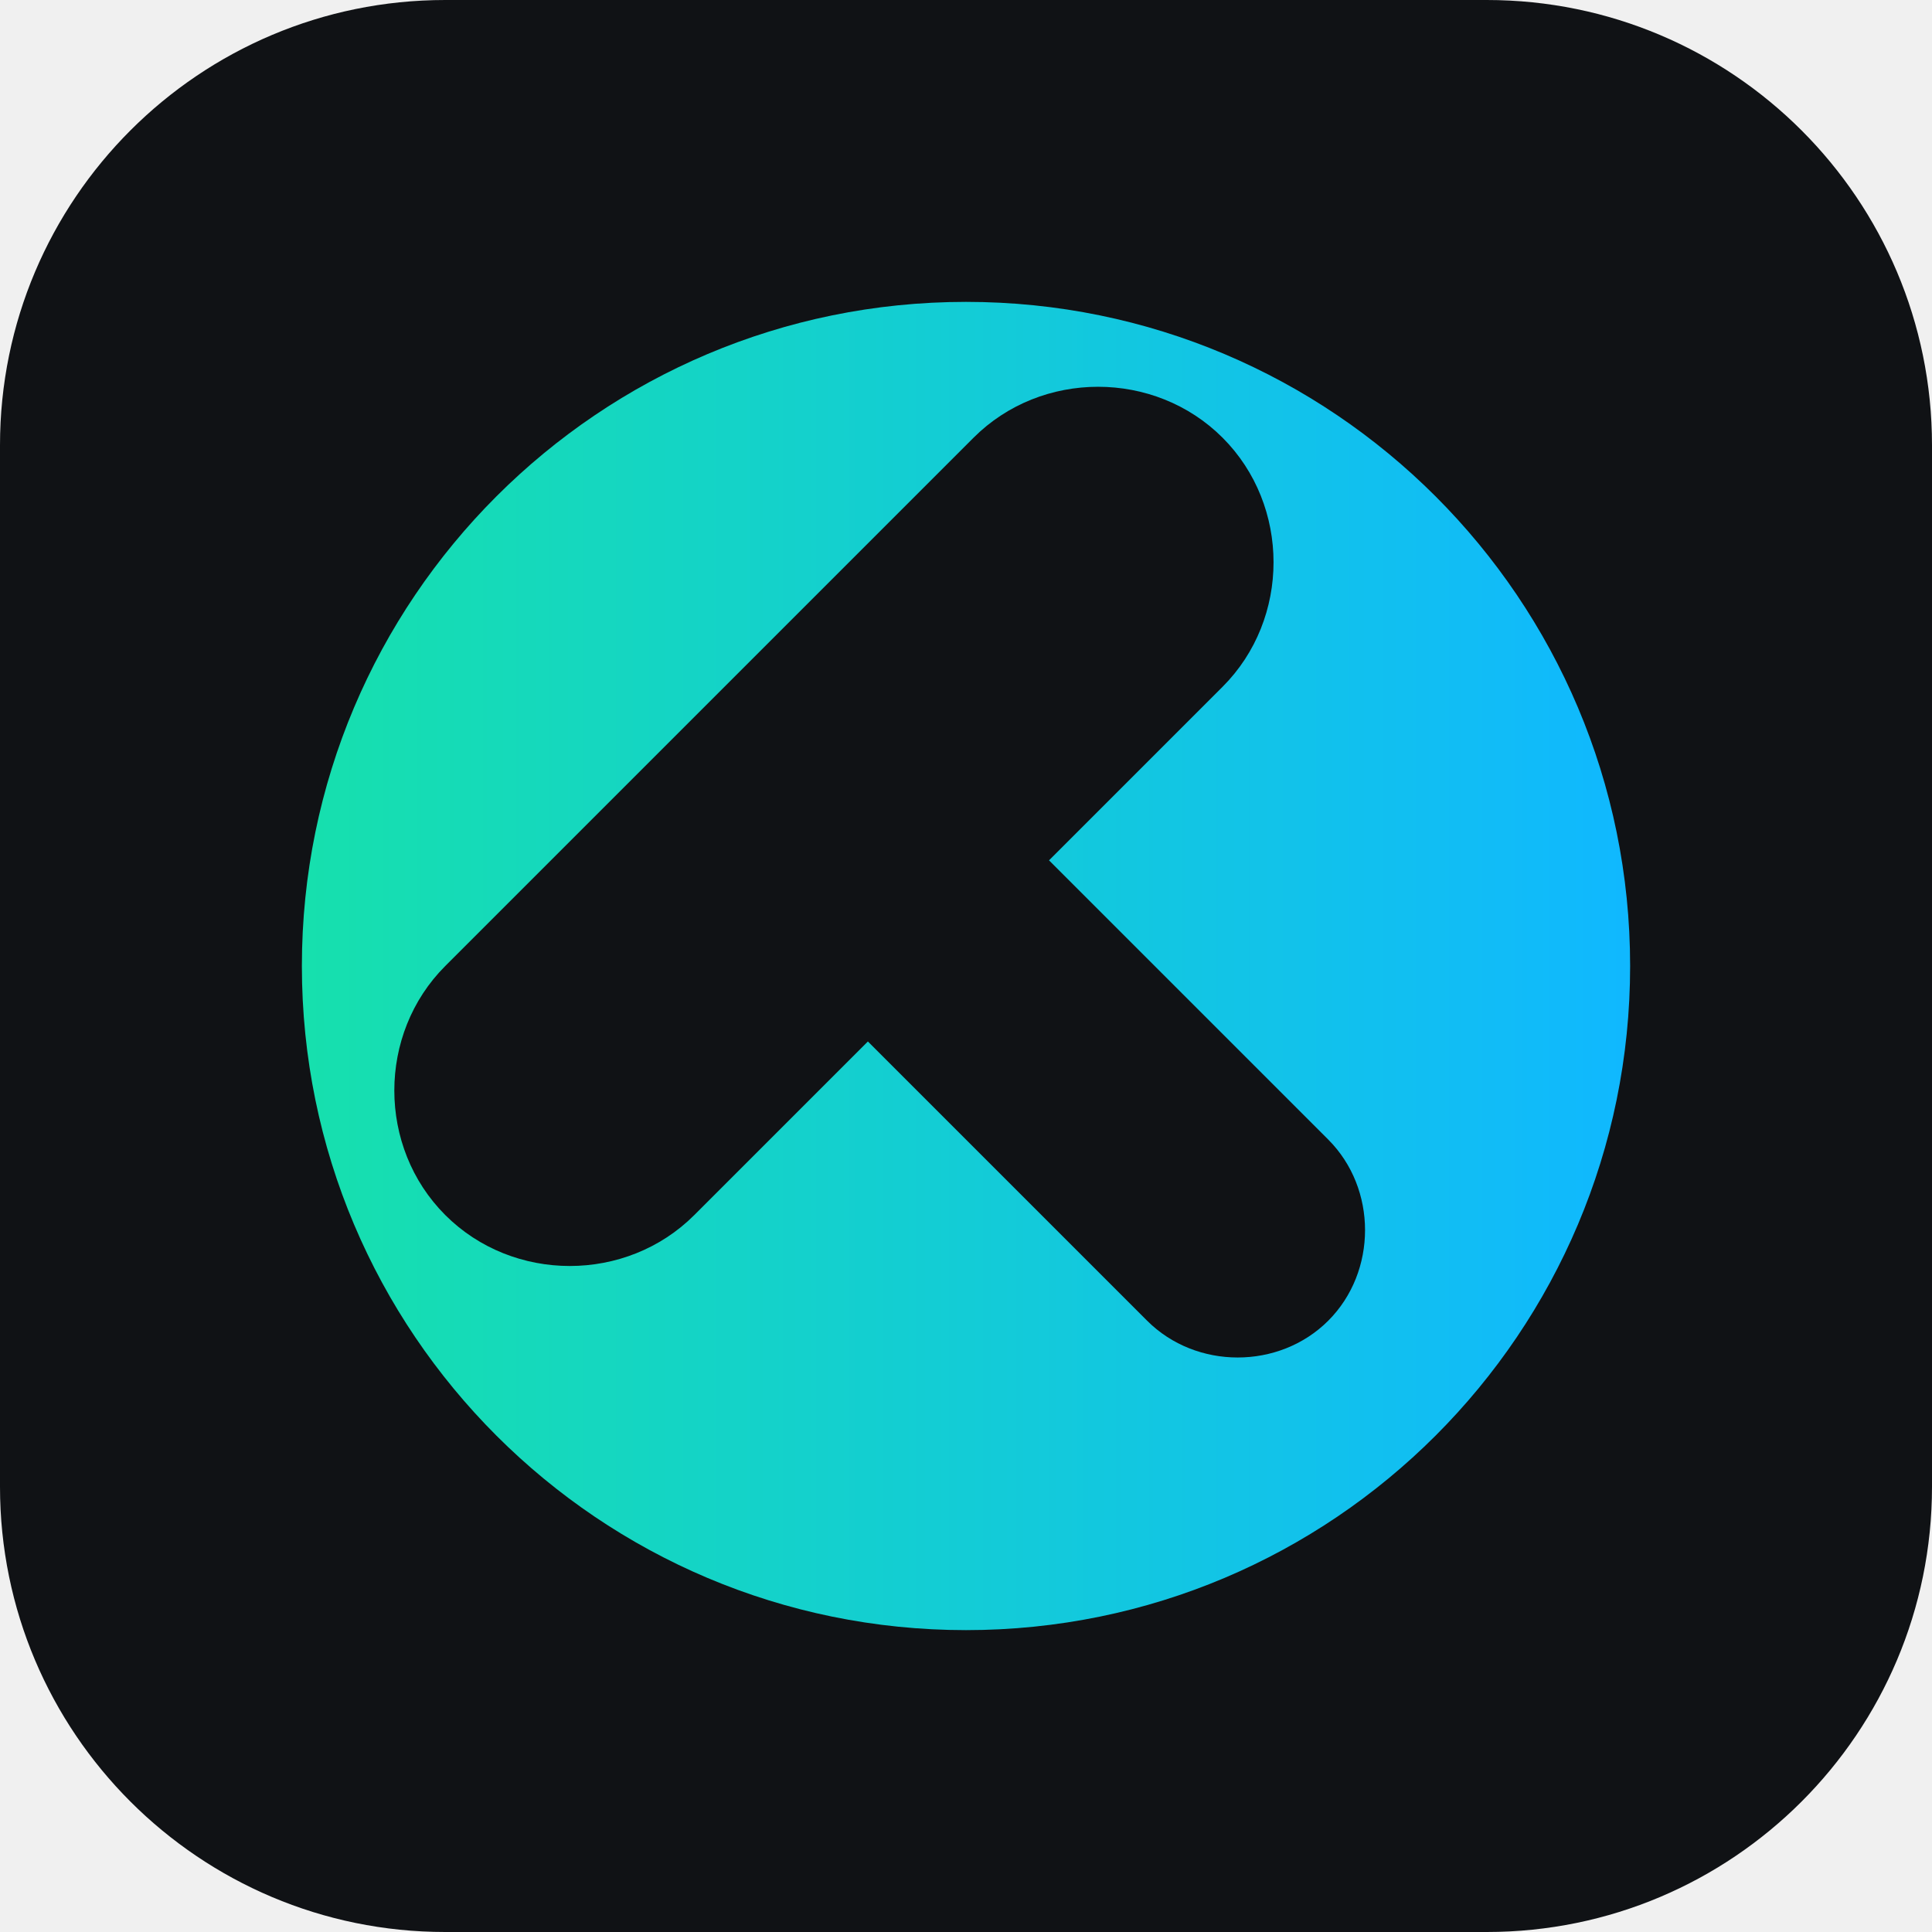
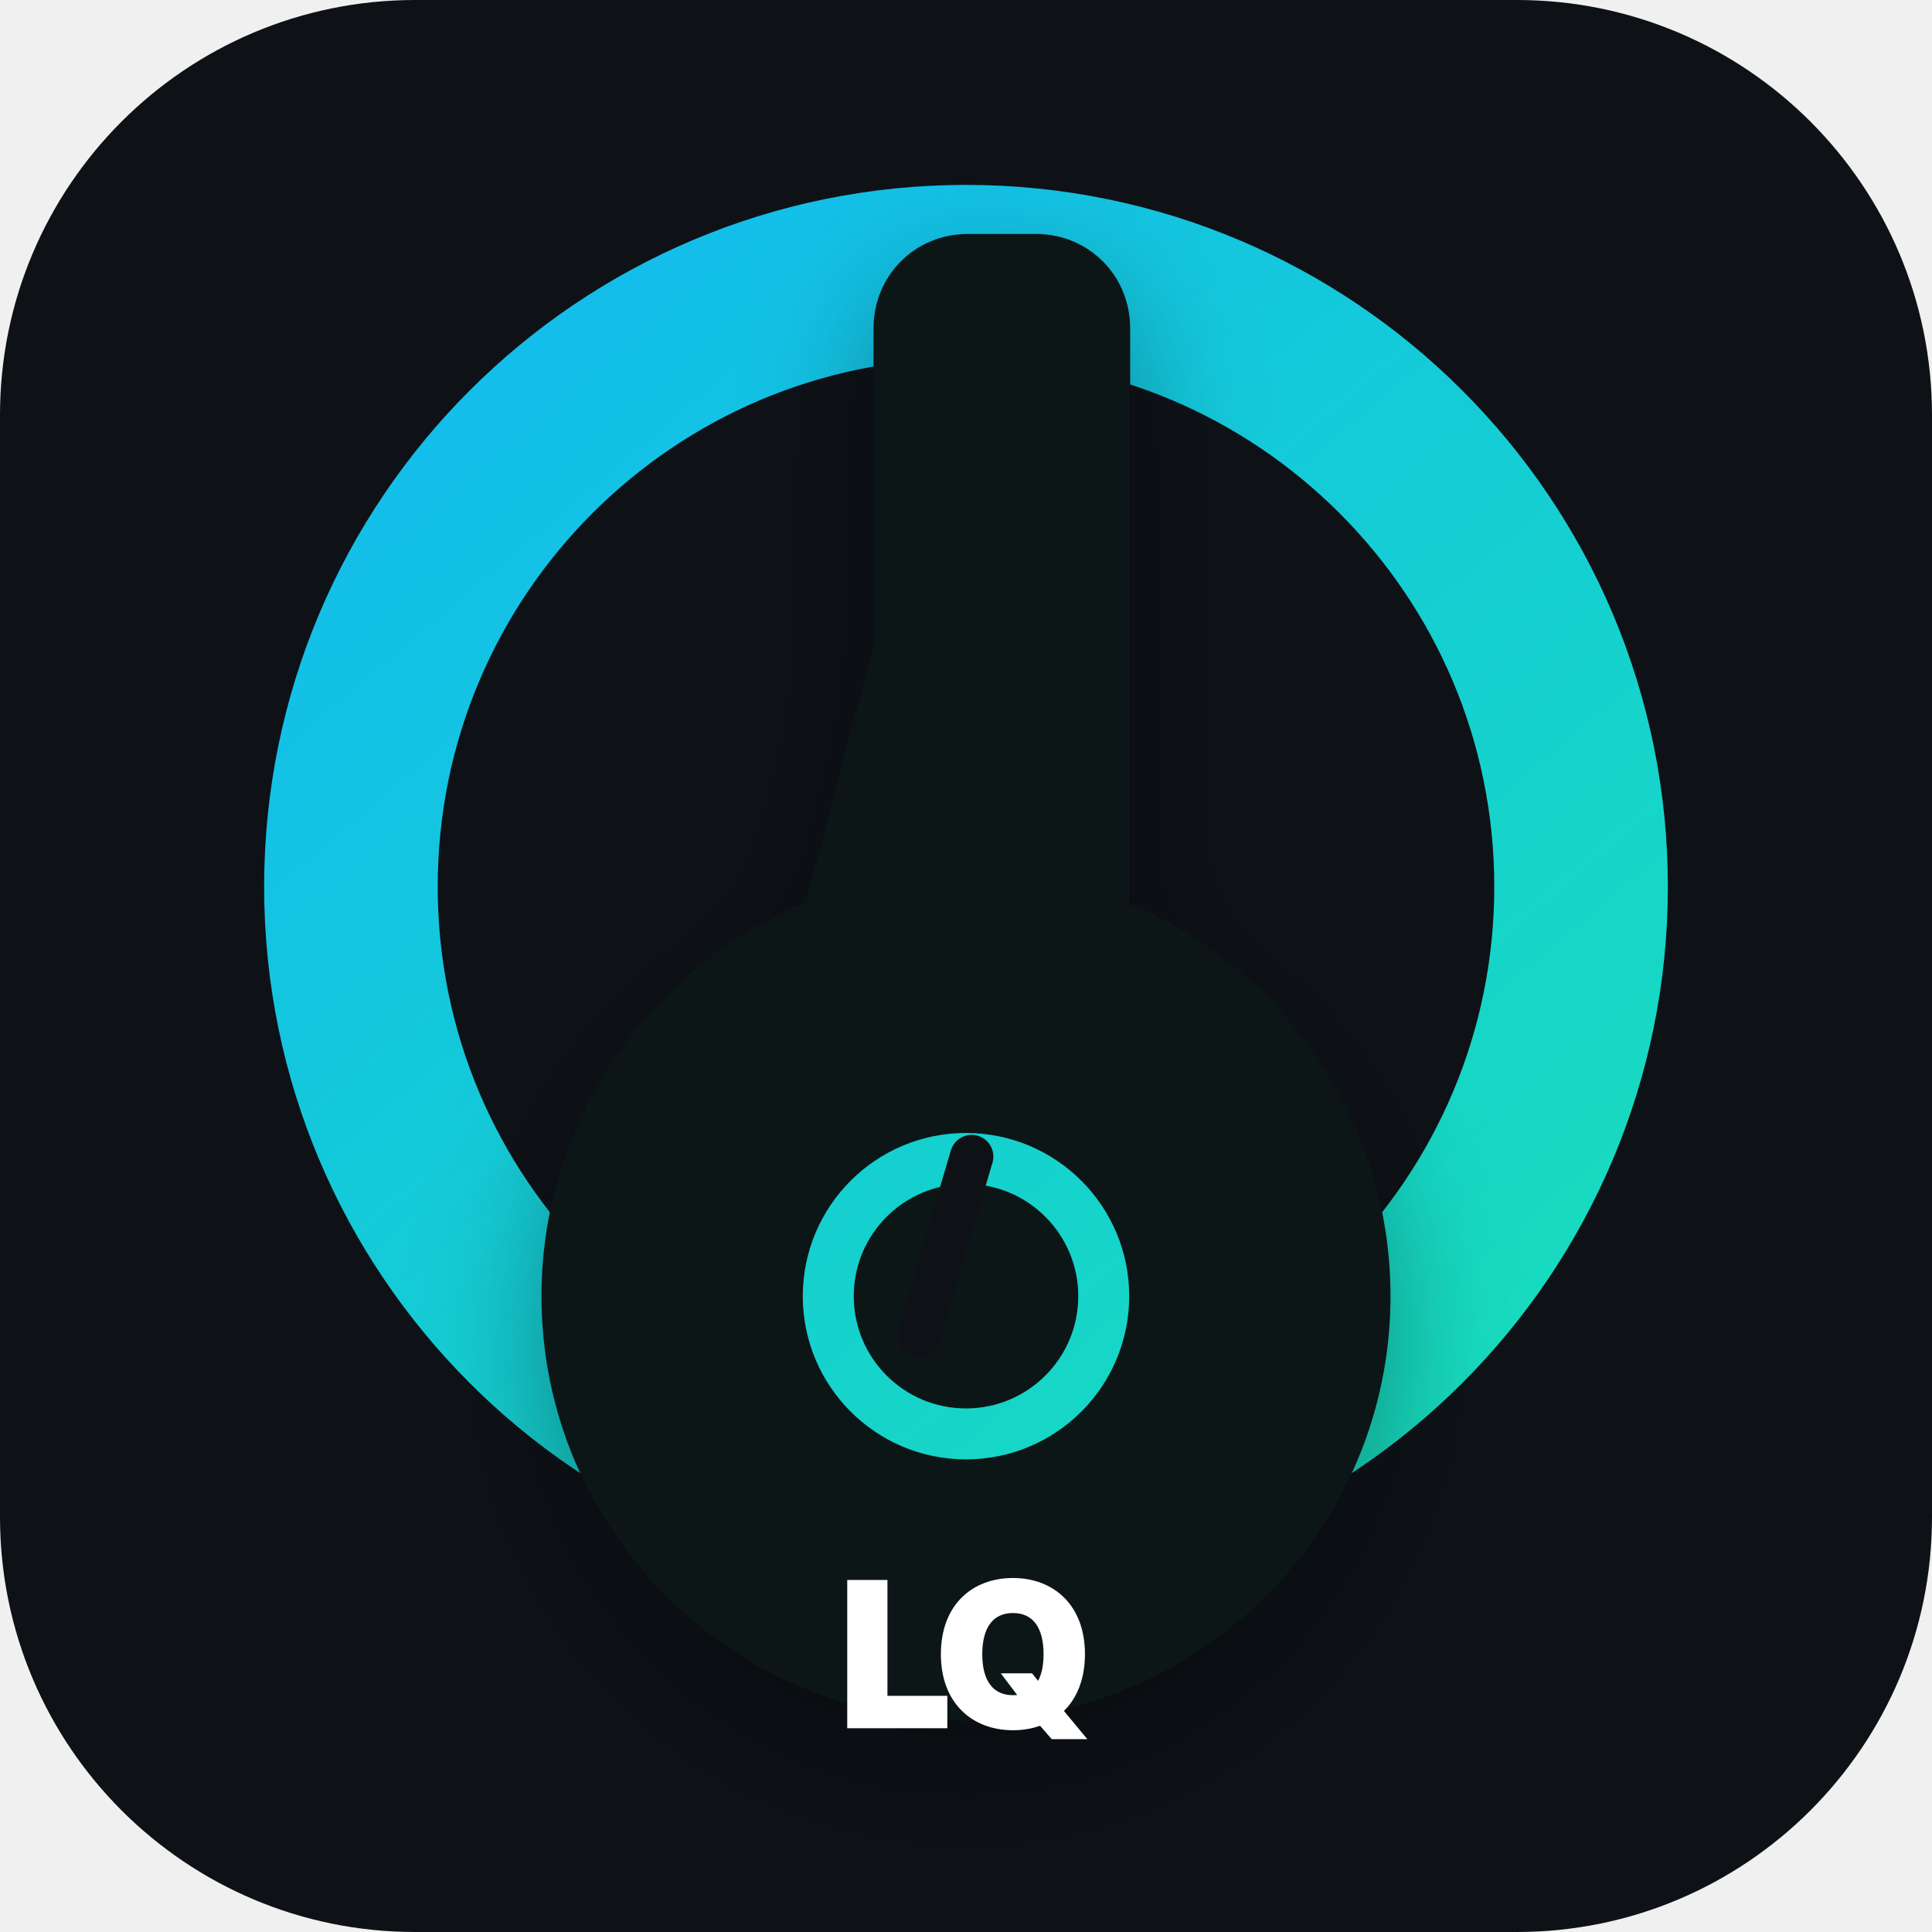
- <svg xmlns="http://www.w3.org/2000/svg" viewBox="0 0 512 512">
+ <svg xmlns="http://www.w3.org/2000/svg" viewBox="0 0 1024 1024" role="img" aria-labelledby="title desc">
  <defs>
-     <linearGradient id="g">
-       <stop stop-color="#16e0ad" />
-       <stop offset="1" stop-color="#10b8ff" />
+     <linearGradient id="bg" x1="140" y1="90" x2="850" y2="930" gradientUnits="userSpaceOnUse">
+       <stop stop-color="#12B8F4" />
+       <stop offset="1" stop-color="#18E3B3" />
    </linearGradient>
+     <filter id="shadow" x="-20%" y="-20%" width="140%" height="150%">
+       <feDropShadow dx="0" dy="28" stdDeviation="34" flood-color="#000" flood-opacity=".34" />
+     </filter>
  </defs>
-   <rect width="512" height="512" rx="118" fill="#101215" />
-   <circle cx="256" cy="256" r="176" fill="url(#g)" />
-   <path d="M324 116c18 18 18 48 0 66l-46 46 74 74c13 13 13 35 0 48s-35 13-48 0l-74-74-46 46c-18 18-48 18-66 0s-18-48 0-66l140-140c18-18 48-18 66 0z" fill="#101215" />
+   <rect width="1024" height="1024" rx="220" fill="#0E1217" />
+   <circle cx="512" cy="470" r="326" fill="none" stroke="url(#bg)" stroke-width="92" />
+   <path d="M463 174c0-28 22-50 50-50h36c28 0 50 22 50 50v305c81 34 138 115 138 208 0 124-101 225-225 225S287 811 287 687c0-94 58-175 140-209l36-136V174z" fill="#0E1217" filter="url(#shadow)" />
+   <circle cx="512" cy="687" r="73" fill="none" stroke="url(#bg)" stroke-width="27" />
+   <path d="M515 613l-28 95" stroke="#0E1217" stroke-width="23" stroke-linecap="round" />
+   <text x="512" y="916" fill="#FFF" font-family="Inter,Arial,sans-serif" font-size="108" font-weight="900" letter-spacing="-7" text-anchor="middle">LQ</text>
</svg>
